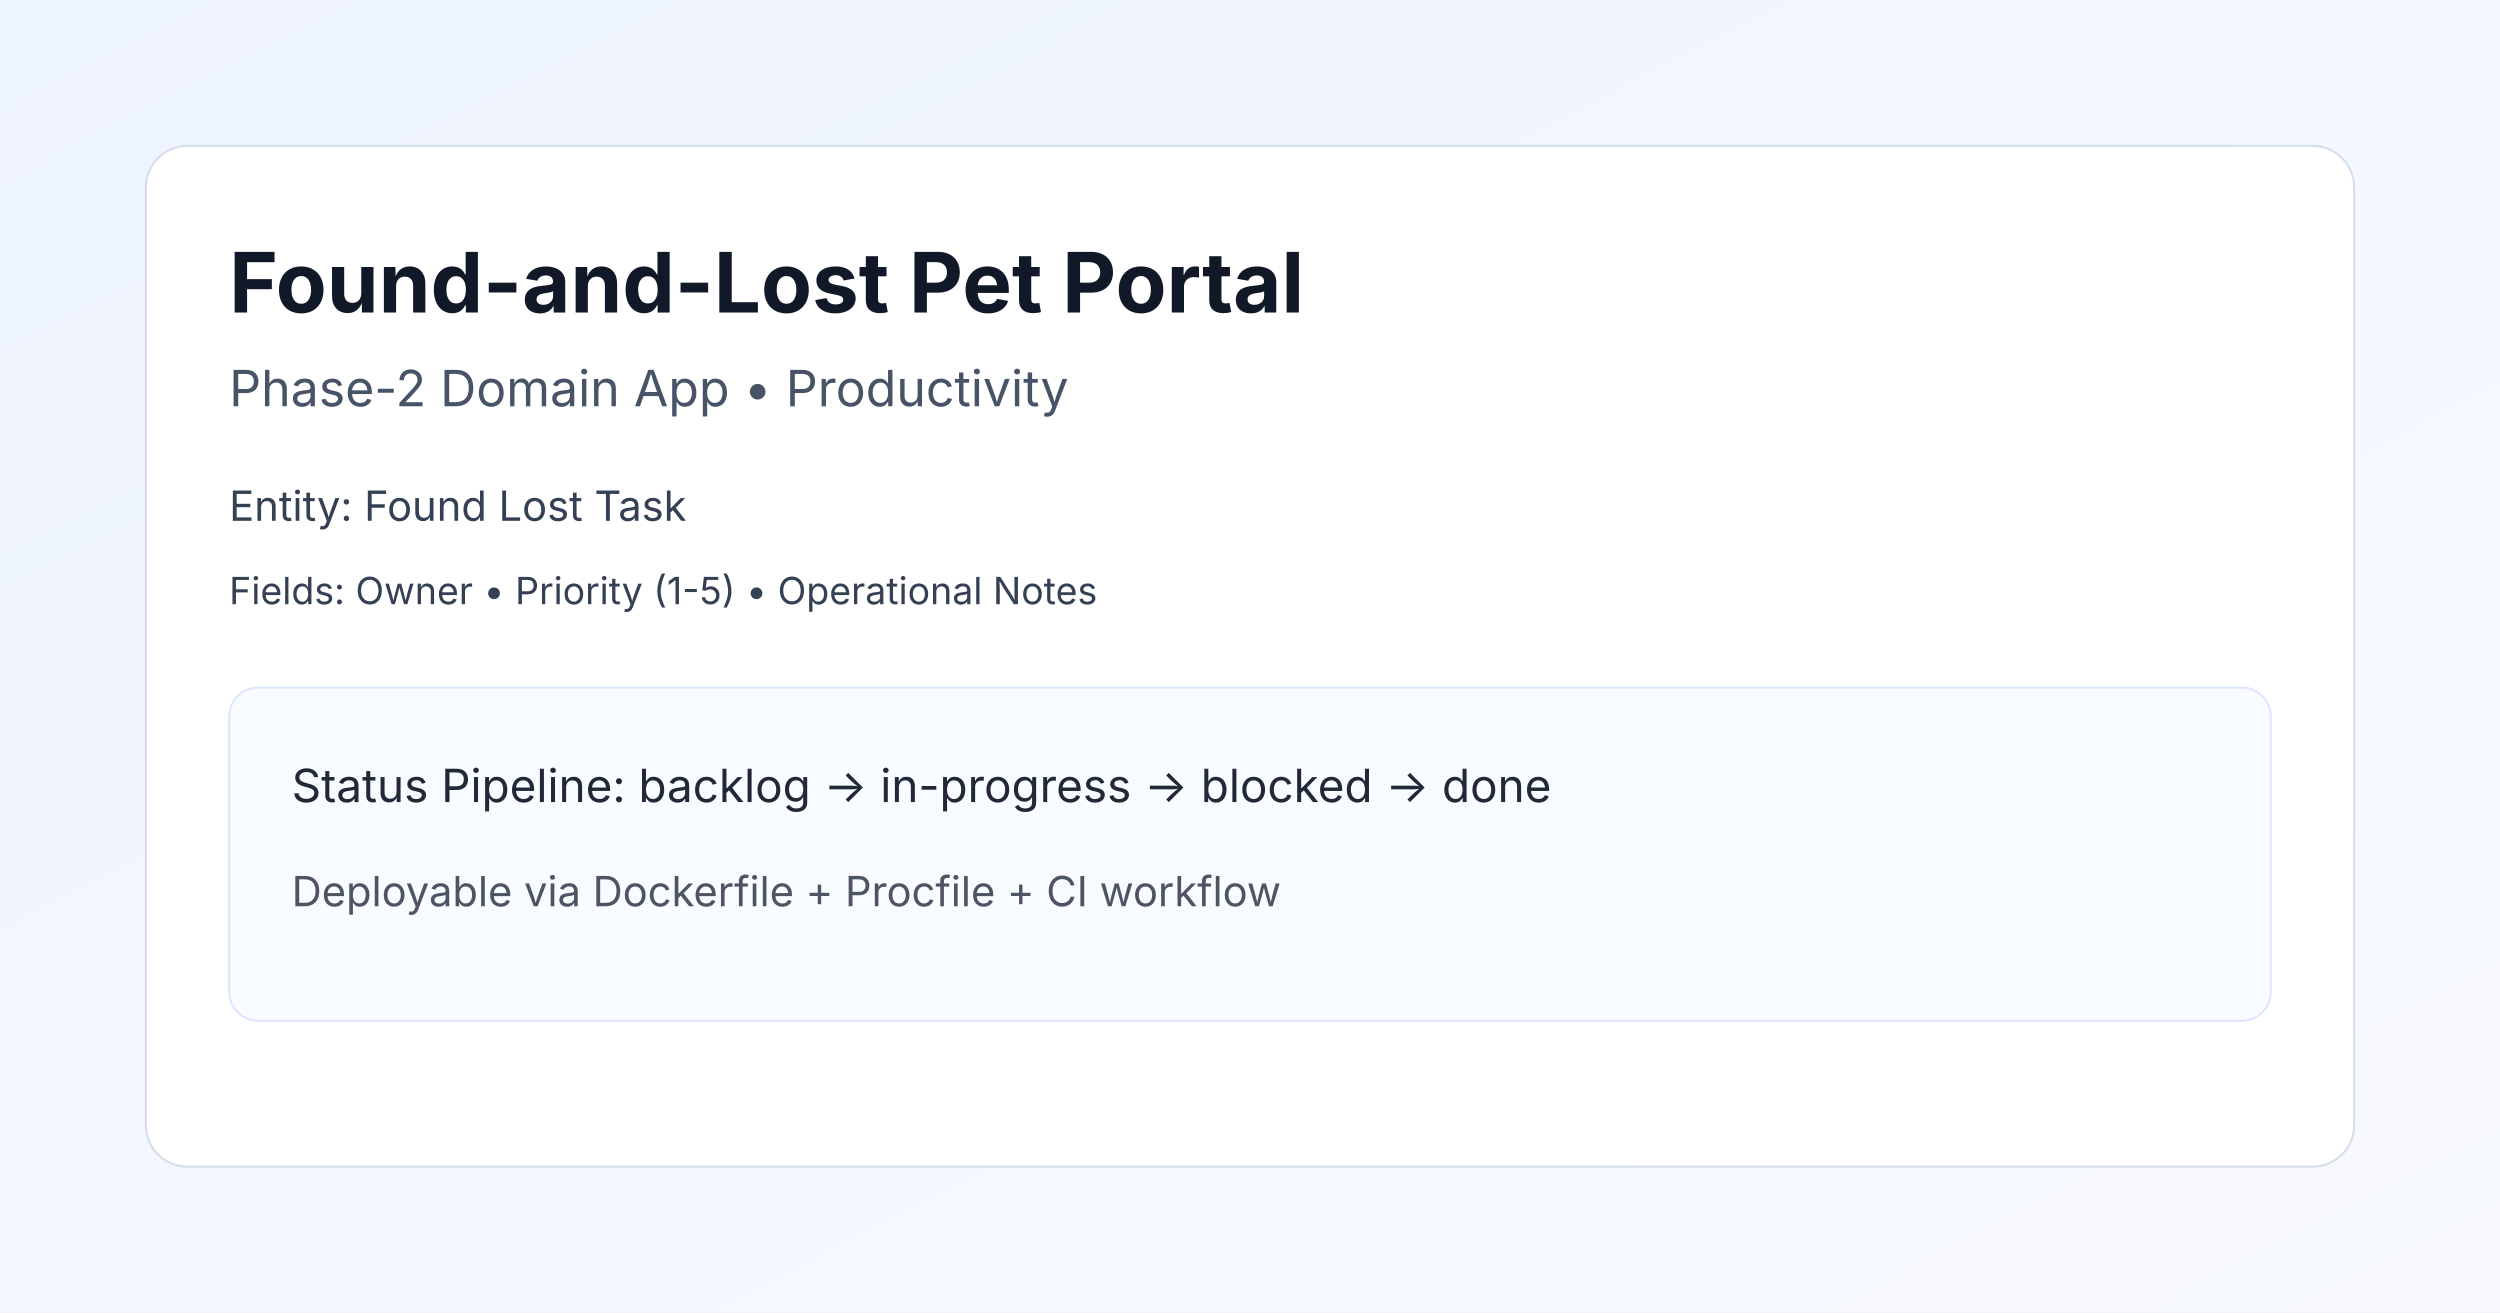
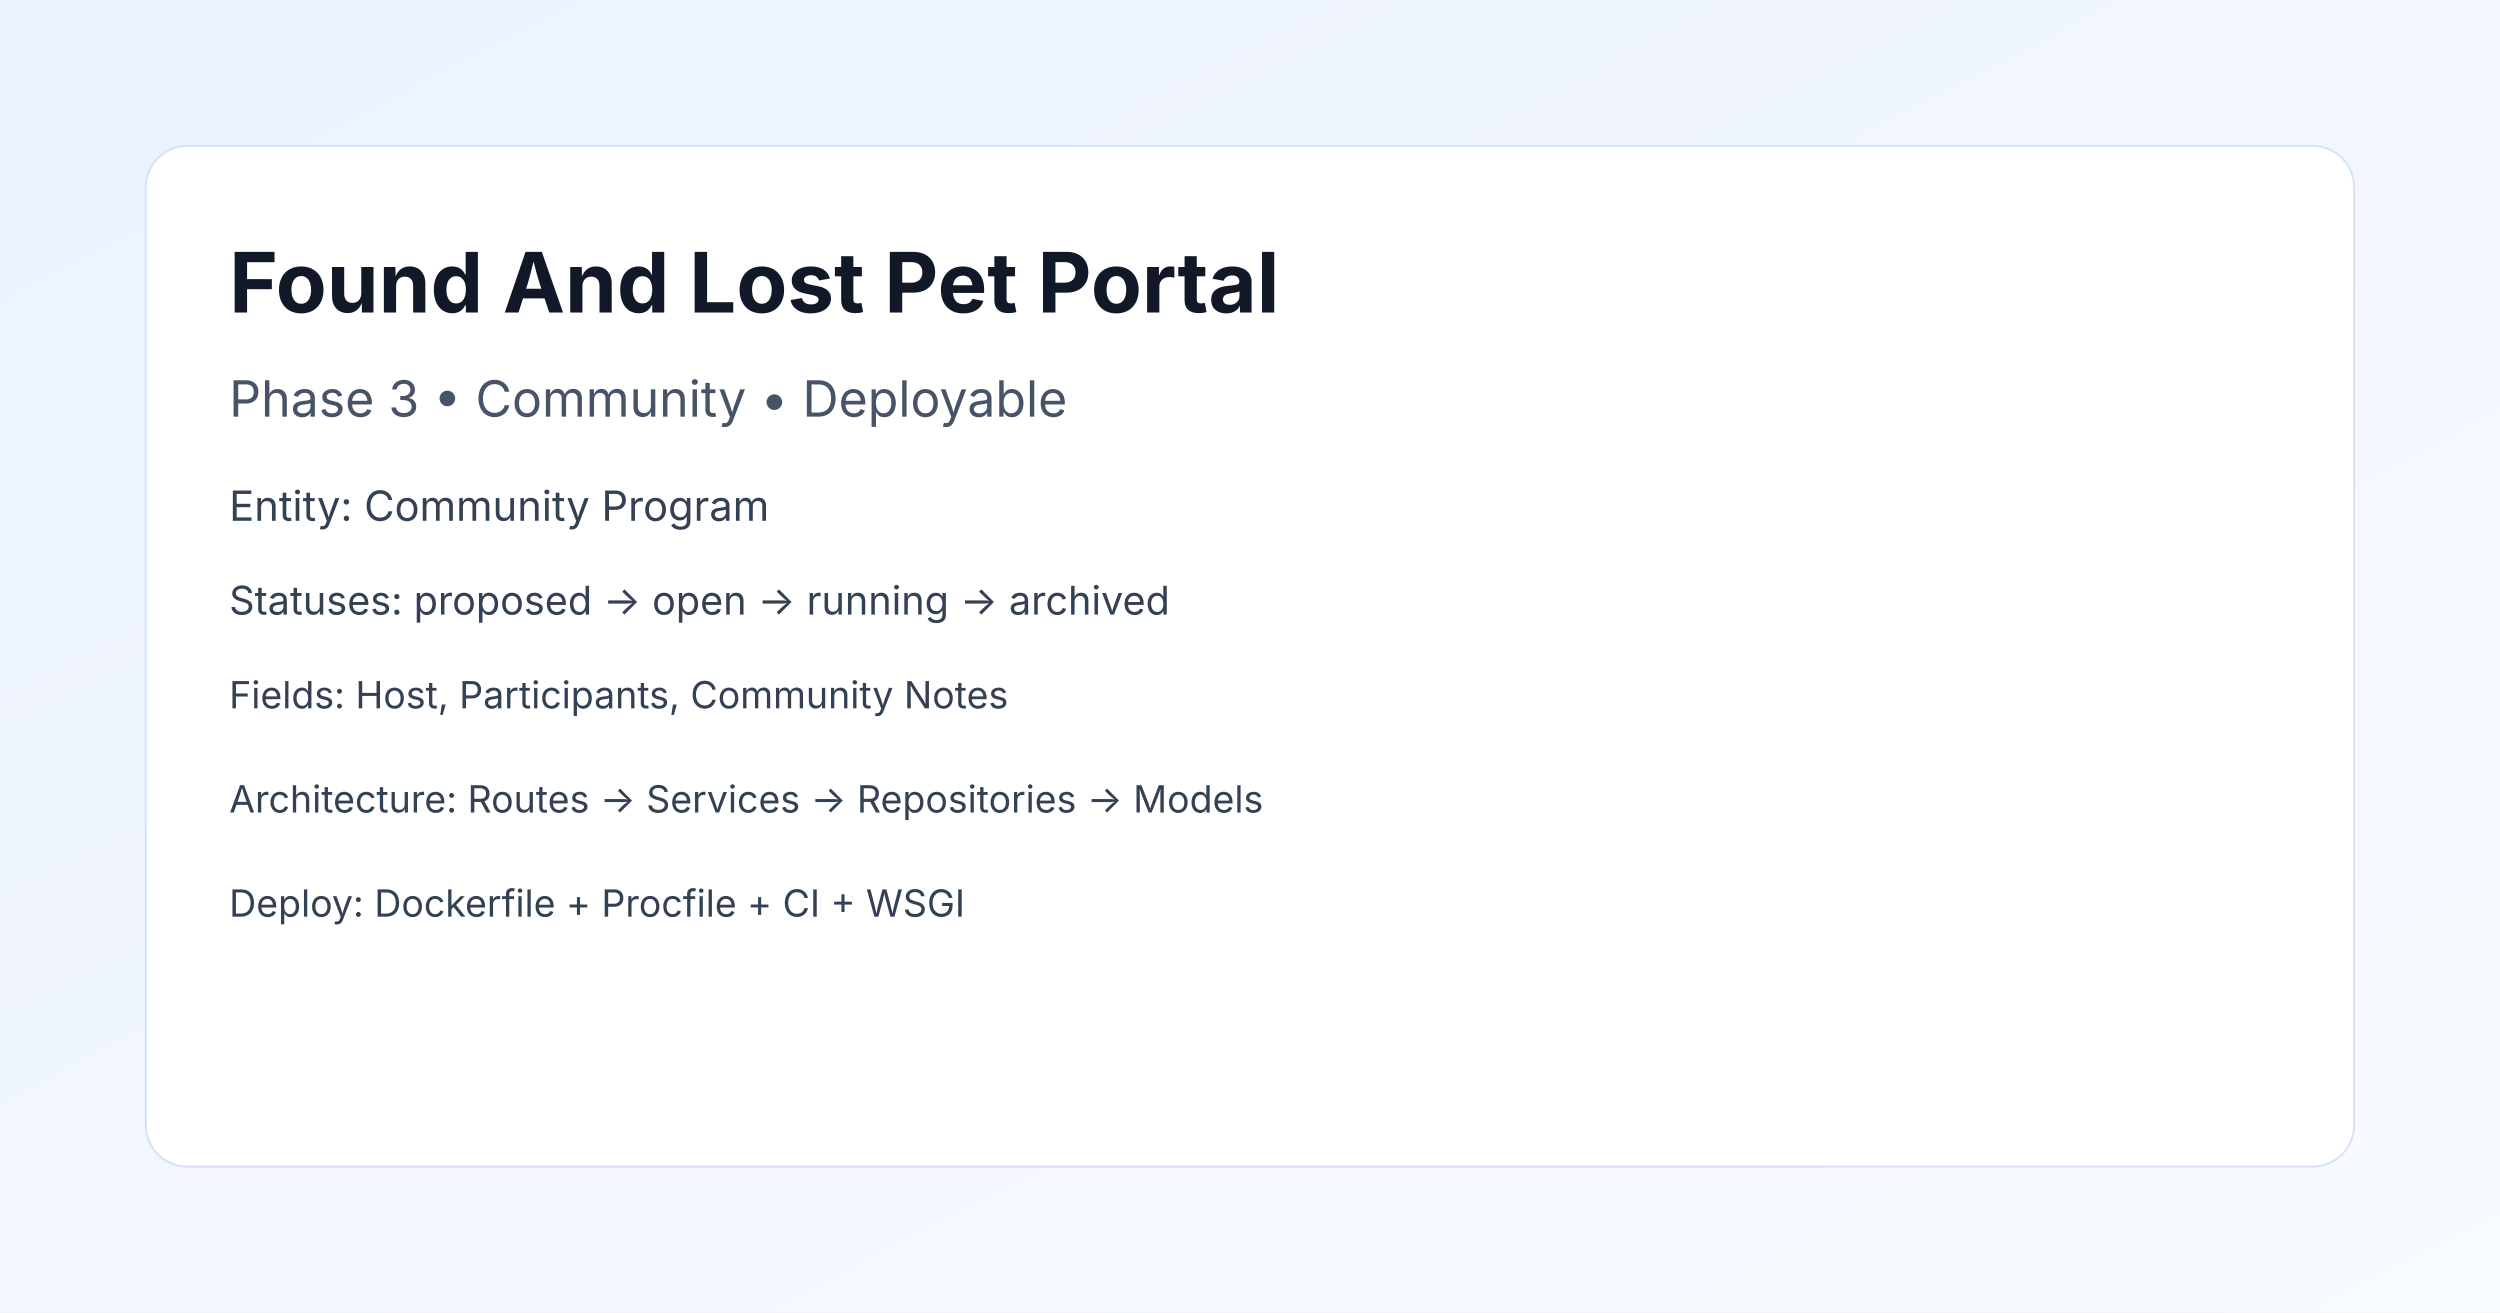
<svg xmlns="http://www.w3.org/2000/svg" width="1200" height="630" viewBox="0 0 1200 630">
  <defs>
    <linearGradient id="bg" x1="0" y1="0" x2="1" y2="1">
-       <stop offset="0%" stop-color="#edf3ff" />
-       <stop offset="100%" stop-color="#f8faff" />
+       <stop offset="0%" stop-color="#ebf2ff" />
+       <stop offset="100%" stop-color="#f8fbff" />
    </linearGradient>
  </defs>
  <rect width="1200" height="630" fill="url(#bg)" />
-   <rect x="70" y="70" width="1060" height="490" rx="20" fill="#fff" stroke="#d6ddeb" />
-   <text x="110" y="150" font-size="40" font-family="Inter, Arial" fill="#111827" font-weight="700">Found-and-Lost Pet Portal</text>
-   <text x="110" y="195" font-size="24" font-family="Inter, Arial" fill="#475467">Phase-2 Domain App • Productivity</text>
-   <text x="110" y="250" font-size="20" font-family="Inter, Arial" fill="#344054">Entity: Found Lost Task</text>
-   <text x="110" y="290" font-size="18" font-family="Inter, Arial" fill="#344054">Fields: Owner • Priority (1-5) • Operational Notes</text>
-   <rect x="110" y="330" width="980" height="160" rx="14" fill="#f8fbff" stroke="#dde6ff" />
-   <text x="140" y="385" font-size="22" font-family="Inter, Arial" fill="#1f2937">Status Pipeline: backlog → in-progress → blocked → done</text>
-   <text x="140" y="435" font-size="20" font-family="Inter, Arial" fill="#4b5563">Deployable via Dockerfile + Procfile + CI workflow</text>
+   <rect x="70" y="70" width="1060" height="490" rx="20" fill="#ffffff" stroke="#d8e2f7" />
+   <text x="110" y="150" font-size="40" font-family="Inter, Arial" fill="#111827" font-weight="700">Found And Lost Pet Portal</text>
+   <text x="110" y="200" font-size="24" font-family="Inter, Arial" fill="#475467">Phase 3 • Community • Deployable</text>
+   <text x="110" y="250" font-size="20" font-family="Inter, Arial" fill="#334155">Entity: Community Program</text>
+   <text x="110" y="295" font-size="19" font-family="Inter, Arial" fill="#334155">Statuses: proposed → open → running → archived</text>
+   <text x="110" y="340" font-size="18" font-family="Inter, Arial" fill="#334155">Fields: Host, Participants, Community Notes</text>
+   <text x="110" y="390" font-size="18" font-family="Inter, Arial" fill="#334155">Architecture: Routes → Services → Repositories → Models</text>
+   <text x="110" y="440" font-size="18" font-family="Inter, Arial" fill="#334155">Deploy: Dockerfile + Procfile + CI + WSGI</text>
</svg>
